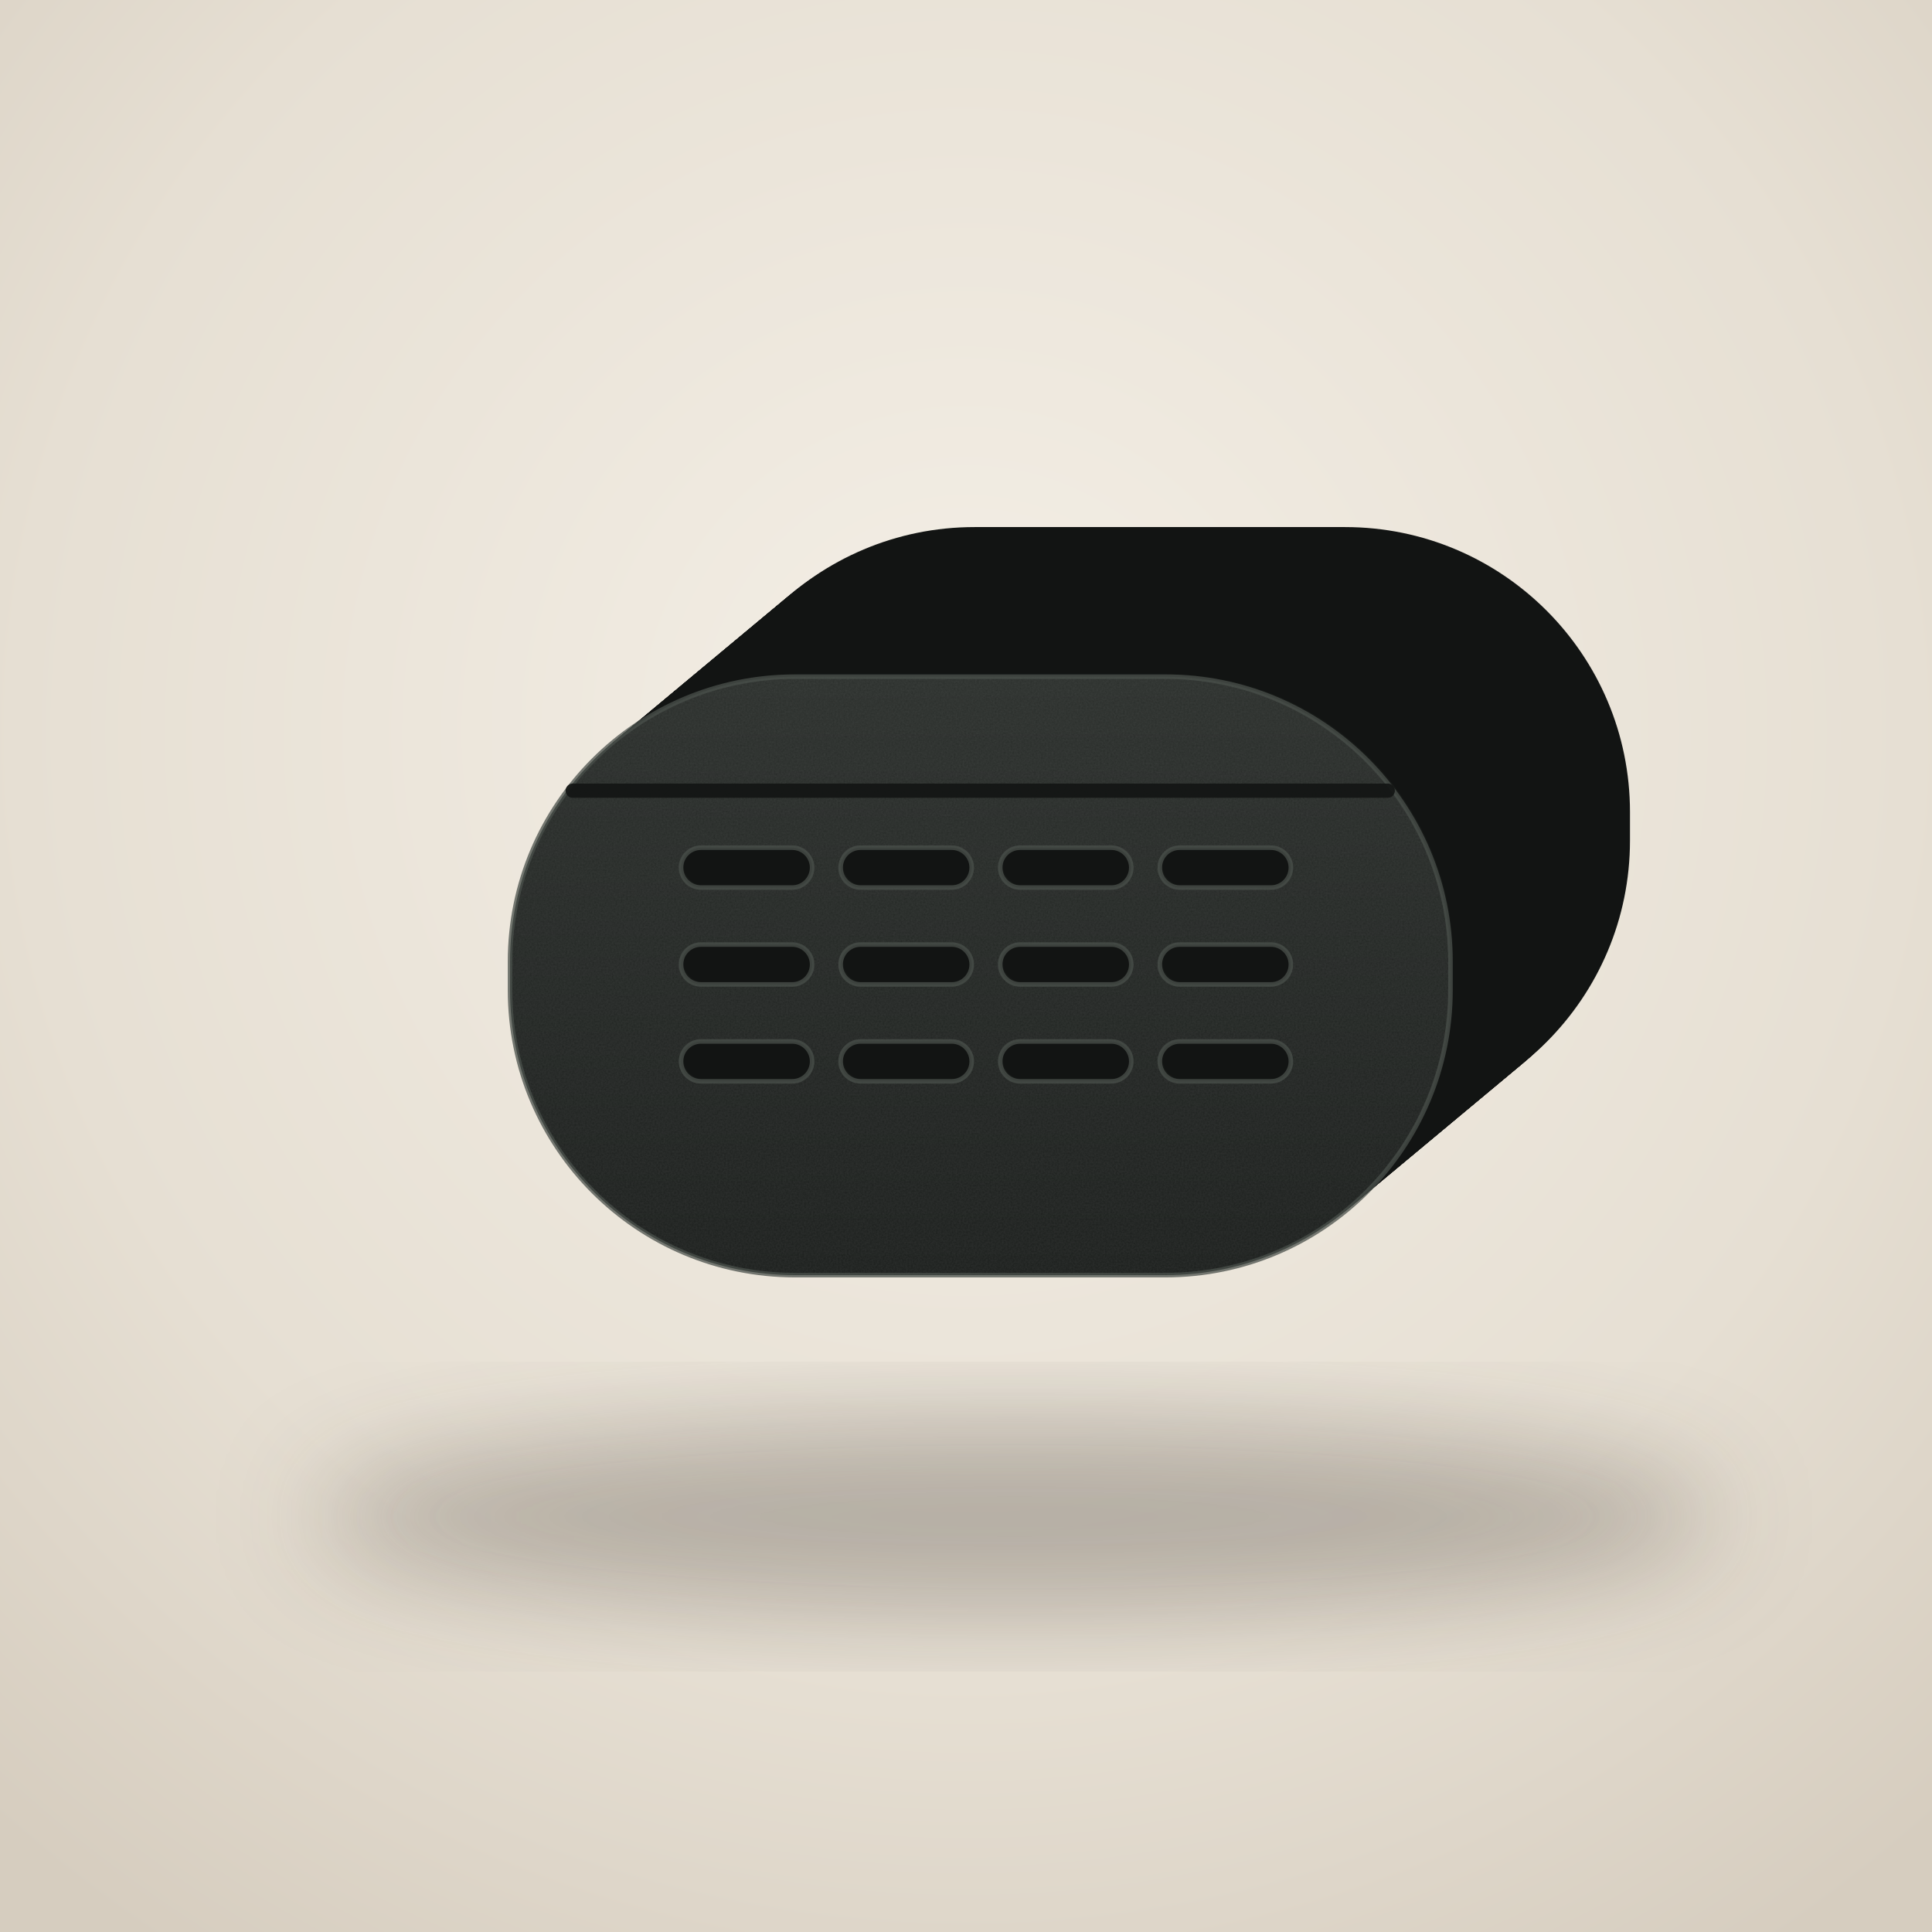
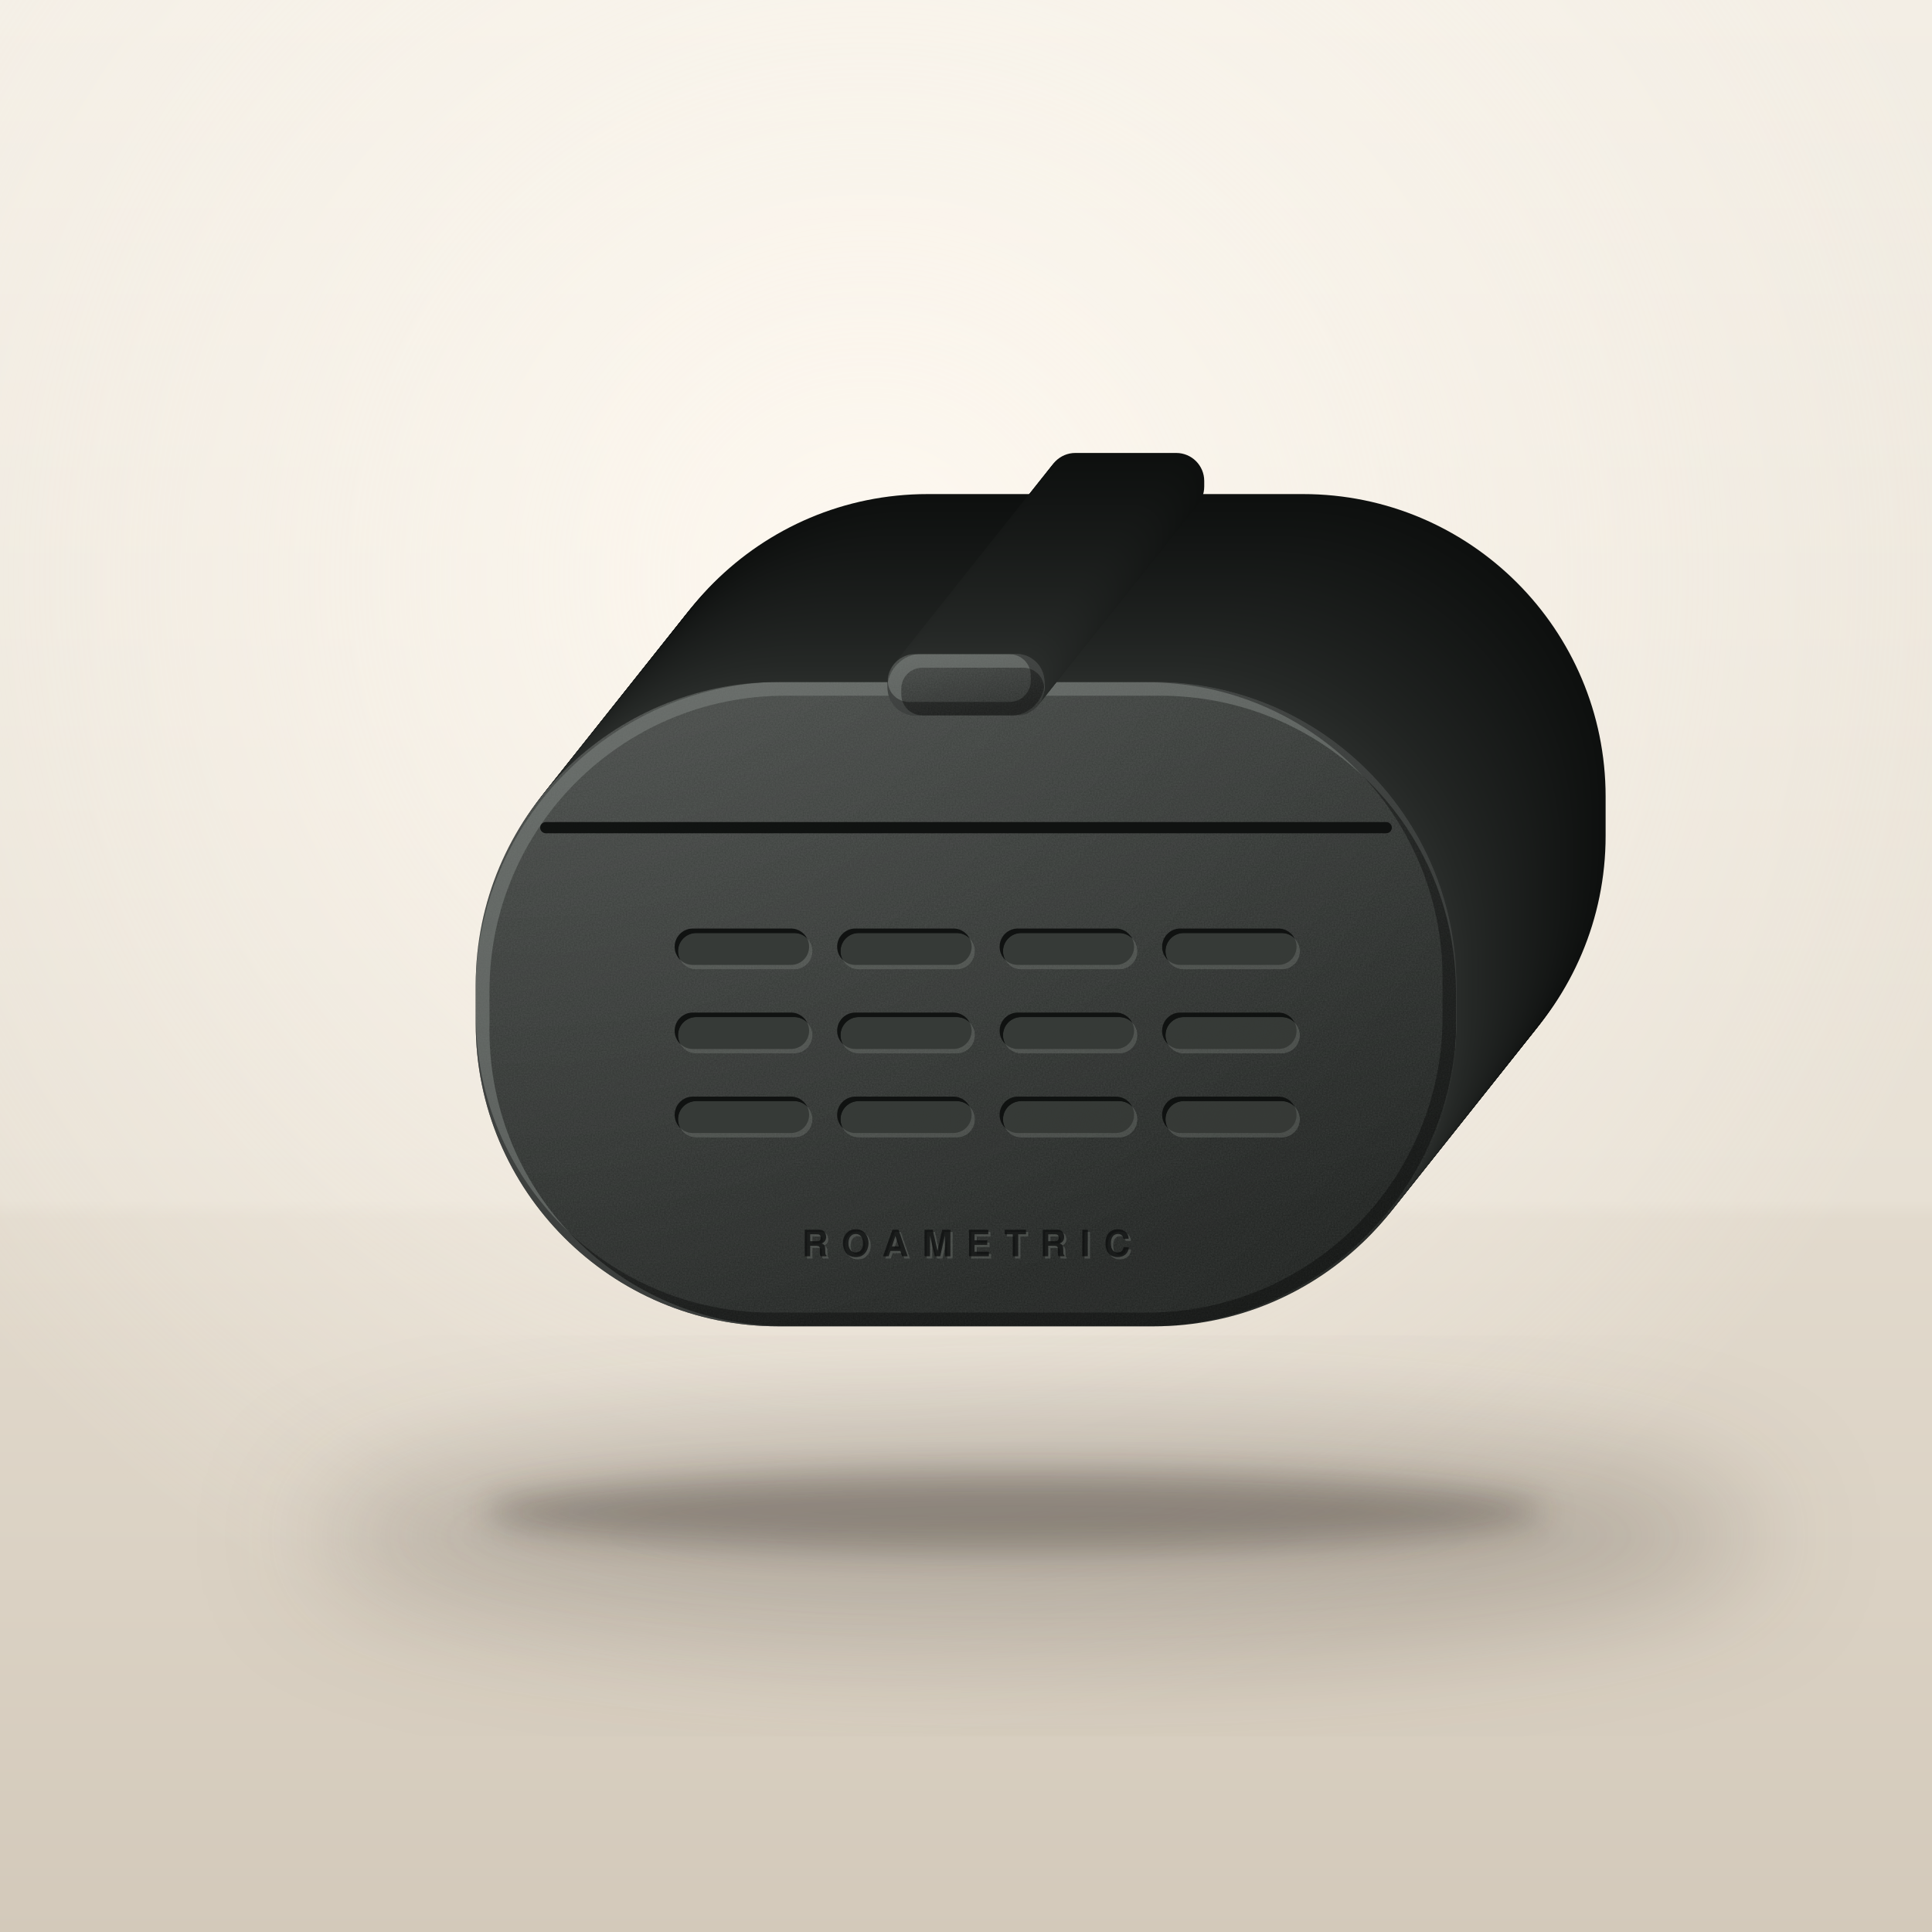
<svg xmlns="http://www.w3.org/2000/svg" viewBox="0 0 800 800" width="800" height="800">
  <defs>
-     <radialGradient id="bg" cx="50%" cy="38%" r="75%">
-       <stop offset="0" stop-color="#f4efe6" />
-       <stop offset=".65" stop-color="#e6dfd3" />
-       <stop offset="1" stop-color="#d6cdbf" />
+     <linearGradient id="bg" x1="0" y1="0" x2="0" y2="1">
+       <stop offset="0" stop-color="#f3eee5" />
+       <stop offset=".62" stop-color="#e7e0d4" />
+       <stop offset=".63" stop-color="#e2dacd" />
+       <stop offset="1" stop-color="#d3c9ba" />
+     </linearGradient>
+     <radialGradient id="glow" cx="45%" cy="30%" r="60%">
+       <stop offset="0" stop-color="#fffaf2" stop-opacity=".9" />
+       <stop offset="1" stop-color="#fffaf2" stop-opacity="0" />
    </radialGradient>
-     <linearGradient id="face" x1="0" y1="0" x2="0" y2="1">
-       <stop offset="0" stop-color="#2b2f2c" />
-       <stop offset="1" stop-color="#1c1f1d" />
+     <filter id="soft" x="-40%" y="-40%" width="180%" height="180%">
+       <feGaussianBlur stdDeviation="26" />
+     </filter>
+     <filter id="tight" x="-40%" y="-40%" width="180%" height="180%">
+       <feGaussianBlur stdDeviation="7" />
+     </filter>
+     <filter id="powder">
+       <feTurbulence type="fractalNoise" baseFrequency="1.9" numOctaves="2" seed="4" />
+       <feColorMatrix values="0 0 0 0 1  0 0 0 0 1  0 0 0 0 1  0 0 0 .09 0" />
+     </filter>
+     <filter id="fiber">
+       <feTurbulence type="fractalNoise" baseFrequency="0.02 1.4" numOctaves="2" seed="9" />
+       <feColorMatrix values="0 0 0 0 1  0 0 0 0 1  0 0 0 0 1  0 0 0 .12 0" />
+     </filter>
+     <linearGradient id="face" x1="0" y1="0" x2=".35" y2="1">
+       <stop offset="0" stop-color="#383c39" />
+       <stop offset="1" stop-color="#1f2220" />
    </linearGradient>
-     <filter id="shadow" x="-30%" y="-30%" width="160%" height="160%">
-       <feGaussianBlur stdDeviation="22" />
-     </filter>
-     <filter id="grain">
-       <feTurbulence type="fractalNoise" baseFrequency="1.6" numOctaves="2" stitchTiles="stitch" />
-       <feColorMatrix values="0 0 0 0 1  0 0 0 0 1  0 0 0 0 1  0 0 0 .07 0" />
-       <feComposite in2="SourceGraphic" operator="in" />
-     </filter>
+     <radialGradient id="spec" cx="30%" cy="22%" r="55%">
+       <stop offset="0" stop-color="#fff" stop-opacity=".13" />
+       <stop offset="1" stop-color="#fff" stop-opacity="0" />
+     </radialGradient>
  </defs>
  <rect width="800" height="800" fill="url(#bg)" />
-   <ellipse cx="420" cy="628" rx="290" ry="40" fill="#3a332a" opacity=".3" filter="url(#shadow)" />
-   <g transform="translate(400 410) scale(1.18) translate(-400 -410)">
-     <defs>
-       <path id="mundschutz-case-p0" d="M340 300H470A100 100 0 0 1 570 400V410A100 100 0 0 1 470 510H340A100 100 0 0 1 240 410V400A100 100 0 0 1 340 300ZM307.0 360H339.0A7.0 7.0 0 0 1 346 367.0V367.0A7.0 7.0 0 0 1 339.0 374H307.0A7.0 7.0 0 0 1 300 367.0V367.0A7.0 7.0 0 0 1 307.0 360ZM307.0 394H339.0A7.0 7.0 0 0 1 346 401.0V401.0A7.0 7.0 0 0 1 339.0 408H307.0A7.0 7.0 0 0 1 300 401.0V401.0A7.0 7.0 0 0 1 307.0 394ZM307.0 428H339.0A7.0 7.0 0 0 1 346 435.0V435.0A7.0 7.0 0 0 1 339.0 442H307.0A7.0 7.0 0 0 1 300 435.0V435.0A7.0 7.0 0 0 1 307.0 428ZM363.0 360H395.0A7.0 7.0 0 0 1 402 367.0V367.0A7.0 7.0 0 0 1 395.0 374H363.0A7.0 7.0 0 0 1 356 367.0V367.0A7.0 7.0 0 0 1 363.0 360ZM363.0 394H395.0A7.0 7.0 0 0 1 402 401.0V401.0A7.0 7.0 0 0 1 395.0 408H363.0A7.0 7.0 0 0 1 356 401.0V401.0A7.0 7.0 0 0 1 363.0 394ZM363.0 428H395.0A7.0 7.0 0 0 1 402 435.0V435.0A7.0 7.0 0 0 1 395.0 442H363.0A7.0 7.0 0 0 1 356 435.0V435.0A7.0 7.0 0 0 1 363.0 428ZM419.0 360H451.0A7.0 7.0 0 0 1 458 367.0V367.0A7.0 7.0 0 0 1 451.0 374H419.0A7.0 7.0 0 0 1 412 367.0V367.0A7.0 7.0 0 0 1 419.0 360ZM419.0 394H451.0A7.0 7.0 0 0 1 458 401.0V401.0A7.0 7.0 0 0 1 451.0 408H419.0A7.0 7.0 0 0 1 412 401.0V401.0A7.0 7.0 0 0 1 419.0 394ZM419.0 428H451.0A7.0 7.0 0 0 1 458 435.0V435.0A7.0 7.0 0 0 1 451.0 442H419.0A7.0 7.0 0 0 1 412 435.0V435.0A7.0 7.0 0 0 1 419.0 428ZM475.0 360H507.0A7.0 7.0 0 0 1 514 367.0V367.0A7.0 7.0 0 0 1 507.0 374H475.0A7.0 7.0 0 0 1 468 367.0V367.0A7.0 7.0 0 0 1 475.0 360ZM475.0 394H507.0A7.0 7.0 0 0 1 514 401.0V401.0A7.0 7.0 0 0 1 507.0 408H475.0A7.0 7.0 0 0 1 468 401.0V401.0A7.0 7.0 0 0 1 475.0 394ZM475.0 428H507.0A7.0 7.0 0 0 1 514 435.0V435.0A7.0 7.0 0 0 1 507.0 442H475.0A7.0 7.0 0 0 1 468 435.0V435.0A7.0 7.0 0 0 1 475.0 428Z" fill-rule="evenodd" />
-     </defs>
-     <use href="#mundschutz-case-p0" fill="#121413" transform="translate(63.0 -52.5)" />
-     <use href="#mundschutz-case-p0" fill="#121413" transform="translate(62.1 -51.8)" />
-     <use href="#mundschutz-case-p0" fill="#121413" transform="translate(61.2 -51.0)" />
-     <use href="#mundschutz-case-p0" fill="#121413" transform="translate(60.3 -50.2)" />
-     <use href="#mundschutz-case-p0" fill="#121413" transform="translate(59.4 -49.5)" />
-     <use href="#mundschutz-case-p0" fill="#121413" transform="translate(58.5 -48.8)" />
-     <use href="#mundschutz-case-p0" fill="#121413" transform="translate(57.6 -48.0)" />
-     <use href="#mundschutz-case-p0" fill="#121413" transform="translate(56.7 -47.2)" />
-     <use href="#mundschutz-case-p0" fill="#121413" transform="translate(55.8 -46.5)" />
-     <use href="#mundschutz-case-p0" fill="#121413" transform="translate(54.9 -45.8)" />
-     <use href="#mundschutz-case-p0" fill="#121413" transform="translate(54.0 -45.0)" />
-     <use href="#mundschutz-case-p0" fill="#121413" transform="translate(53.1 -44.2)" />
-     <use href="#mundschutz-case-p0" fill="#121413" transform="translate(52.2 -43.5)" />
-     <use href="#mundschutz-case-p0" fill="#121413" transform="translate(51.3 -42.8)" />
-     <use href="#mundschutz-case-p0" fill="#121413" transform="translate(50.4 -42.0)" />
-     <use href="#mundschutz-case-p0" fill="#121413" transform="translate(49.5 -41.2)" />
-     <use href="#mundschutz-case-p0" fill="#121413" transform="translate(48.6 -40.5)" />
-     <use href="#mundschutz-case-p0" fill="#121413" transform="translate(47.7 -39.8)" />
-     <use href="#mundschutz-case-p0" fill="#121413" transform="translate(46.8 -39.0)" />
-     <use href="#mundschutz-case-p0" fill="#121413" transform="translate(45.9 -38.2)" />
-     <use href="#mundschutz-case-p0" fill="#121413" transform="translate(45.0 -37.5)" />
-     <use href="#mundschutz-case-p0" fill="#121413" transform="translate(44.1 -36.8)" />
-     <use href="#mundschutz-case-p0" fill="#121413" transform="translate(43.2 -36.0)" />
-     <use href="#mundschutz-case-p0" fill="#121413" transform="translate(42.3 -35.2)" />
-     <use href="#mundschutz-case-p0" fill="#121413" transform="translate(41.4 -34.5)" />
-     <use href="#mundschutz-case-p0" fill="#121413" transform="translate(40.5 -33.8)" />
-     <use href="#mundschutz-case-p0" fill="#121413" transform="translate(39.6 -33.0)" />
-     <use href="#mundschutz-case-p0" fill="#121413" transform="translate(38.7 -32.2)" />
-     <use href="#mundschutz-case-p0" fill="#121413" transform="translate(37.8 -31.5)" />
-     <use href="#mundschutz-case-p0" fill="#121413" transform="translate(36.9 -30.8)" />
-     <use href="#mundschutz-case-p0" fill="#121413" transform="translate(36.0 -30.0)" />
-     <use href="#mundschutz-case-p0" fill="#121413" transform="translate(35.1 -29.2)" />
-     <use href="#mundschutz-case-p0" fill="#121413" transform="translate(34.2 -28.5)" />
-     <use href="#mundschutz-case-p0" fill="#121413" transform="translate(33.3 -27.8)" />
-     <use href="#mundschutz-case-p0" fill="#121413" transform="translate(32.4 -27.0)" />
-     <use href="#mundschutz-case-p0" fill="#121413" transform="translate(31.5 -26.2)" />
-     <use href="#mundschutz-case-p0" fill="#121413" transform="translate(30.6 -25.5)" />
-     <use href="#mundschutz-case-p0" fill="#121413" transform="translate(29.7 -24.8)" />
-     <use href="#mundschutz-case-p0" fill="#121413" transform="translate(28.8 -24.0)" />
-     <use href="#mundschutz-case-p0" fill="#121413" transform="translate(27.9 -23.2)" />
-     <use href="#mundschutz-case-p0" fill="#121413" transform="translate(27.0 -22.5)" />
-     <use href="#mundschutz-case-p0" fill="#121413" transform="translate(26.1 -21.8)" />
-     <use href="#mundschutz-case-p0" fill="#121413" transform="translate(25.2 -21.0)" />
-     <use href="#mundschutz-case-p0" fill="#121413" transform="translate(24.3 -20.2)" />
-     <use href="#mundschutz-case-p0" fill="#121413" transform="translate(23.4 -19.5)" />
-     <use href="#mundschutz-case-p0" fill="#121413" transform="translate(22.5 -18.8)" />
-     <use href="#mundschutz-case-p0" fill="#121413" transform="translate(21.6 -18.0)" />
-     <use href="#mundschutz-case-p0" fill="#121413" transform="translate(20.7 -17.2)" />
-     <use href="#mundschutz-case-p0" fill="#121413" transform="translate(19.8 -16.5)" />
-     <use href="#mundschutz-case-p0" fill="#121413" transform="translate(18.9 -15.8)" />
-     <use href="#mundschutz-case-p0" fill="#121413" transform="translate(18.0 -15.0)" />
-     <use href="#mundschutz-case-p0" fill="#121413" transform="translate(17.1 -14.2)" />
-     <use href="#mundschutz-case-p0" fill="#121413" transform="translate(16.2 -13.5)" />
-     <use href="#mundschutz-case-p0" fill="#121413" transform="translate(15.3 -12.8)" />
-     <use href="#mundschutz-case-p0" fill="#121413" transform="translate(14.4 -12.0)" />
-     <use href="#mundschutz-case-p0" fill="#121413" transform="translate(13.5 -11.2)" />
-     <use href="#mundschutz-case-p0" fill="#121413" transform="translate(12.6 -10.5)" />
-     <use href="#mundschutz-case-p0" fill="#121413" transform="translate(11.7 -9.8)" />
-     <use href="#mundschutz-case-p0" fill="#121413" transform="translate(10.8 -9.0)" />
-     <use href="#mundschutz-case-p0" fill="#121413" transform="translate(9.9 -8.2)" />
-     <use href="#mundschutz-case-p0" fill="#121413" transform="translate(9.0 -7.5)" />
-     <use href="#mundschutz-case-p0" fill="#121413" transform="translate(8.1 -6.8)" />
-     <use href="#mundschutz-case-p0" fill="#121413" transform="translate(7.2 -6.0)" />
-     <use href="#mundschutz-case-p0" fill="#121413" transform="translate(6.3 -5.2)" />
-     <use href="#mundschutz-case-p0" fill="#121413" transform="translate(5.4 -4.5)" />
-     <use href="#mundschutz-case-p0" fill="#121413" transform="translate(4.5 -3.8)" />
-     <use href="#mundschutz-case-p0" fill="#121413" transform="translate(3.6 -3.0)" />
-     <use href="#mundschutz-case-p0" fill="#121413" transform="translate(2.7 -2.2)" />
-     <use href="#mundschutz-case-p0" fill="#121413" transform="translate(1.8 -1.5)" />
-     <use href="#mundschutz-case-p0" fill="#161917" transform="translate(0.9 -0.8)" />
+   <rect width="800" height="800" fill="url(#glow)" />
+   <ellipse cx="430" cy="636" rx="300" ry="46" fill="#3b3329" opacity=".26" filter="url(#soft)" />
+   <ellipse cx="420" cy="626" rx="220" ry="16" fill="#2a241d" opacity=".32" filter="url(#tight)" />
+   <g transform="translate(400 410) scale(1.16) translate(-400 -410)">
+     <defs>
+       <path id="mundschutz-case-p0" d="M333 300H467A108 108 0 0 1 575 408V422A108 108 0 0 1 467 530H333A108 108 0 0 1 225 422V408A108 108 0 0 1 333 300Z" fill-rule="evenodd" />
+       <mask id="mundschutz-case-p0-m">
+         <use href="#mundschutz-case-p0" fill="#fff" />
+       </mask>
+     </defs>
+     <use href="#mundschutz-case-p0" fill="#0e100f" transform="translate(53.32 -67.08)" />
+     <use href="#mundschutz-case-p0" fill="#0e100f" transform="translate(52.70 -66.30)" />
+     <use href="#mundschutz-case-p0" fill="#0e100f" transform="translate(52.08 -65.52)" />
+     <use href="#mundschutz-case-p0" fill="#0e100f" transform="translate(51.46 -64.74)" />
+     <use href="#mundschutz-case-p0" fill="#0f1110" transform="translate(50.84 -63.96)" />
+     <use href="#mundschutz-case-p0" fill="#0f1110" transform="translate(50.22 -63.18)" />
+     <use href="#mundschutz-case-p0" fill="#0f1110" transform="translate(49.60 -62.40)" />
+     <use href="#mundschutz-case-p0" fill="#0f1110" transform="translate(48.98 -61.62)" />
+     <use href="#mundschutz-case-p0" fill="#101211" transform="translate(48.36 -60.84)" />
+     <use href="#mundschutz-case-p0" fill="#101211" transform="translate(47.74 -60.06)" />
+     <use href="#mundschutz-case-p0" fill="#101211" transform="translate(47.12 -59.28)" />
+     <use href="#mundschutz-case-p0" fill="#101311" transform="translate(46.50 -58.50)" />
+     <use href="#mundschutz-case-p0" fill="#111312" transform="translate(45.88 -57.72)" />
+     <use href="#mundschutz-case-p0" fill="#111312" transform="translate(45.26 -56.94)" />
+     <use href="#mundschutz-case-p0" fill="#111312" transform="translate(44.64 -56.16)" />
+     <use href="#mundschutz-case-p0" fill="#111412" transform="translate(44.02 -55.38)" />
+     <use href="#mundschutz-case-p0" fill="#121413" transform="translate(43.40 -54.60)" />
+     <use href="#mundschutz-case-p0" fill="#121413" transform="translate(42.78 -53.82)" />
+     <use href="#mundschutz-case-p0" fill="#121413" transform="translate(42.16 -53.04)" />
+     <use href="#mundschutz-case-p0" fill="#131514" transform="translate(41.54 -52.26)" />
+     <use href="#mundschutz-case-p0" fill="#131514" transform="translate(40.92 -51.48)" />
+     <use href="#mundschutz-case-p0" fill="#131514" transform="translate(40.30 -50.70)" />
+     <use href="#mundschutz-case-p0" fill="#131614" transform="translate(39.68 -49.92)" />
+     <use href="#mundschutz-case-p0" fill="#141615" transform="translate(39.06 -49.14)" />
+     <use href="#mundschutz-case-p0" fill="#141615" transform="translate(38.44 -48.36)" />
+     <use href="#mundschutz-case-p0" fill="#141615" transform="translate(37.82 -47.58)" />
+     <use href="#mundschutz-case-p0" fill="#151716" transform="translate(37.20 -46.80)" />
+     <use href="#mundschutz-case-p0" fill="#151716" transform="translate(36.58 -46.02)" />
+     <use href="#mundschutz-case-p0" fill="#151716" transform="translate(35.96 -45.24)" />
+     <use href="#mundschutz-case-p0" fill="#151816" transform="translate(35.34 -44.46)" />
+     <use href="#mundschutz-case-p0" fill="#161817" transform="translate(34.72 -43.68)" />
+     <use href="#mundschutz-case-p0" fill="#161817" transform="translate(34.10 -42.90)" />
+     <use href="#mundschutz-case-p0" fill="#161917" transform="translate(33.48 -42.12)" />
+     <use href="#mundschutz-case-p0" fill="#161917" transform="translate(32.86 -41.34)" />
+     <use href="#mundschutz-case-p0" fill="#171918" transform="translate(32.24 -40.56)" />
+     <use href="#mundschutz-case-p0" fill="#171918" transform="translate(31.62 -39.78)" />
+     <use href="#mundschutz-case-p0" fill="#171a18" transform="translate(31.00 -39.00)" />
+     <use href="#mundschutz-case-p0" fill="#181a19" transform="translate(30.38 -38.22)" />
+     <use href="#mundschutz-case-p0" fill="#181a19" transform="translate(29.76 -37.44)" />
+     <use href="#mundschutz-case-p0" fill="#181b19" transform="translate(29.14 -36.66)" />
+     <use href="#mundschutz-case-p0" fill="#191b1a" transform="translate(28.52 -35.88)" />
+     <use href="#mundschutz-case-p0" fill="#191b1a" transform="translate(27.90 -35.10)" />
+     <use href="#mundschutz-case-p0" fill="#191c1a" transform="translate(27.28 -34.32)" />
+     <use href="#mundschutz-case-p0" fill="#191c1a" transform="translate(26.66 -33.54)" />
+     <use href="#mundschutz-case-p0" fill="#1a1c1b" transform="translate(26.04 -32.76)" />
+     <use href="#mundschutz-case-p0" fill="#1a1c1b" transform="translate(25.42 -31.98)" />
+     <use href="#mundschutz-case-p0" fill="#1a1d1b" transform="translate(24.80 -31.20)" />
+     <use href="#mundschutz-case-p0" fill="#1b1d1c" transform="translate(24.18 -30.42)" />
+     <use href="#mundschutz-case-p0" fill="#1b1d1c" transform="translate(23.56 -29.64)" />
+     <use href="#mundschutz-case-p0" fill="#1b1e1c" transform="translate(22.94 -28.86)" />
+     <use href="#mundschutz-case-p0" fill="#1c1e1d" transform="translate(22.32 -28.08)" />
+     <use href="#mundschutz-case-p0" fill="#1c1e1d" transform="translate(21.70 -27.30)" />
+     <use href="#mundschutz-case-p0" fill="#1c1f1d" transform="translate(21.08 -26.52)" />
+     <use href="#mundschutz-case-p0" fill="#1c1f1d" transform="translate(20.46 -25.74)" />
+     <use href="#mundschutz-case-p0" fill="#1d1f1e" transform="translate(19.84 -24.96)" />
+     <use href="#mundschutz-case-p0" fill="#1d201e" transform="translate(19.22 -24.18)" />
+     <use href="#mundschutz-case-p0" fill="#1d201e" transform="translate(18.60 -23.40)" />
+     <use href="#mundschutz-case-p0" fill="#1e201f" transform="translate(17.98 -22.62)" />
+     <use href="#mundschutz-case-p0" fill="#1e211f" transform="translate(17.36 -21.84)" />
+     <use href="#mundschutz-case-p0" fill="#1e211f" transform="translate(16.74 -21.06)" />
+     <use href="#mundschutz-case-p0" fill="#1f2120" transform="translate(16.12 -20.28)" />
+     <use href="#mundschutz-case-p0" fill="#1f2220" transform="translate(15.50 -19.50)" />
+     <use href="#mundschutz-case-p0" fill="#1f2220" transform="translate(14.88 -18.72)" />
+     <use href="#mundschutz-case-p0" fill="#202221" transform="translate(14.26 -17.94)" />
+     <use href="#mundschutz-case-p0" fill="#202321" transform="translate(13.64 -17.16)" />
+     <use href="#mundschutz-case-p0" fill="#202321" transform="translate(13.02 -16.38)" />
+     <use href="#mundschutz-case-p0" fill="#212322" transform="translate(12.40 -15.60)" />
+     <use href="#mundschutz-case-p0" fill="#212422" transform="translate(11.78 -14.82)" />
+     <use href="#mundschutz-case-p0" fill="#212422" transform="translate(11.16 -14.04)" />
+     <use href="#mundschutz-case-p0" fill="#222523" transform="translate(10.54 -13.26)" />
+     <use href="#mundschutz-case-p0" fill="#222523" transform="translate(9.92 -12.48)" />
+     <use href="#mundschutz-case-p0" fill="#232524" transform="translate(9.30 -11.70)" />
+     <use href="#mundschutz-case-p0" fill="#232624" transform="translate(8.68 -10.92)" />
+     <use href="#mundschutz-case-p0" fill="#232624" transform="translate(8.06 -10.14)" />
+     <use href="#mundschutz-case-p0" fill="#242725" transform="translate(7.44 -9.36)" />
+     <use href="#mundschutz-case-p0" fill="#242725" transform="translate(6.82 -8.58)" />
+     <use href="#mundschutz-case-p0" fill="#242725" transform="translate(6.20 -7.80)" />
+     <use href="#mundschutz-case-p0" fill="#252826" transform="translate(5.58 -7.02)" />
+     <use href="#mundschutz-case-p0" fill="#252826" transform="translate(4.96 -6.24)" />
+     <use href="#mundschutz-case-p0" fill="#262927" transform="translate(4.34 -5.46)" />
+     <use href="#mundschutz-case-p0" fill="#262927" transform="translate(3.72 -4.68)" />
+     <use href="#mundschutz-case-p0" fill="#272a28" transform="translate(3.10 -3.90)" />
+     <use href="#mundschutz-case-p0" fill="#272a28" transform="translate(2.48 -3.12)" />
+     <use href="#mundschutz-case-p0" fill="#282b29" transform="translate(1.86 -2.34)" />
+     <use href="#mundschutz-case-p0" fill="#282b29" transform="translate(1.24 -1.56)" />
+     <use href="#mundschutz-case-p0" fill="#292c2a" transform="translate(0.62 -0.78)" />
    <use href="#mundschutz-case-p0" fill="url(#face)" />
-     <use href="#mundschutz-case-p0" fill="#000" filter="url(#grain)" />
-     <use href="#mundschutz-case-p0" fill="none" stroke="#4a504b" stroke-width="1.6" opacity=".75" />
-     <defs>
-       <path id="mundschutz-case-p1" d="M262 340H548" fill="none" stroke-width="5" stroke-linecap="round" stroke-linejoin="round" />
-     </defs>
-     <use href="#mundschutz-case-p1" stroke="#121413" opacity=".9" />
+     <rect width="800" height="800" filter="url(#powder)" mask="url(#mundschutz-case-p0-m)" />
+     <rect width="800" height="800" fill="url(#spec)" mask="url(#mundschutz-case-p0-m)" />
+     <g mask="url(#mundschutz-case-p0-m)">
+       <use href="#mundschutz-case-p0" fill="none" stroke="#7d847f" stroke-width="5" opacity=".55" transform="translate(2.4 2.4)" />
+       <use href="#mundschutz-case-p0" fill="none" stroke="#000" stroke-width="5" opacity=".35" transform="translate(-2.4 -2.4)" />
+     </g>
+     <defs>
+       <path id="mundschutz-case-p1" d="M250 352H550" fill="none" stroke-width="4" stroke-linecap="round" stroke-linejoin="round" />
+       <mask id="mundschutz-case-p1-m">
+         <use href="#mundschutz-case-p1" stroke="#fff" />
+       </mask>
+     </defs>
+     <use href="#mundschutz-case-p1" stroke="#0e100f" opacity=".95" />
+     <use href="#mundschutz-case-p1" stroke="#7d847f" opacity=".35" transform="translate(1.2 1.6)" mask="url(#mundschutz-case-p1-m)" />
+     <defs>
+       <path id="mundschutz-case-p2" d="M302.5 388H337.5A6.5 6.5 0 0 1 344 394.5V394.5A6.5 6.5 0 0 1 337.5 401H302.5A6.5 6.5 0 0 1 296 394.5V394.5A6.5 6.5 0 0 1 302.5 388ZM302.5 418H337.5A6.5 6.5 0 0 1 344 424.5V424.5A6.5 6.5 0 0 1 337.5 431H302.5A6.5 6.5 0 0 1 296 424.5V424.5A6.5 6.5 0 0 1 302.5 418ZM302.5 448H337.5A6.5 6.5 0 0 1 344 454.5V454.5A6.5 6.5 0 0 1 337.5 461H302.5A6.5 6.5 0 0 1 296 454.5V454.5A6.5 6.5 0 0 1 302.5 448ZM360.5 388H395.5A6.5 6.5 0 0 1 402 394.5V394.5A6.5 6.5 0 0 1 395.5 401H360.5A6.5 6.5 0 0 1 354 394.5V394.5A6.5 6.5 0 0 1 360.5 388ZM360.5 418H395.5A6.5 6.5 0 0 1 402 424.5V424.5A6.5 6.5 0 0 1 395.5 431H360.5A6.5 6.5 0 0 1 354 424.5V424.5A6.5 6.5 0 0 1 360.5 418ZM360.5 448H395.5A6.5 6.5 0 0 1 402 454.5V454.5A6.5 6.5 0 0 1 395.5 461H360.5A6.5 6.5 0 0 1 354 454.5V454.5A6.5 6.5 0 0 1 360.5 448ZM418.5 388H453.5A6.5 6.5 0 0 1 460 394.5V394.5A6.5 6.5 0 0 1 453.5 401H418.5A6.5 6.5 0 0 1 412 394.5V394.5A6.5 6.5 0 0 1 418.5 388ZM418.5 418H453.5A6.5 6.5 0 0 1 460 424.5V424.5A6.5 6.5 0 0 1 453.5 431H418.5A6.5 6.5 0 0 1 412 424.5V424.5A6.5 6.5 0 0 1 418.5 418ZM418.5 448H453.5A6.5 6.5 0 0 1 460 454.5V454.5A6.5 6.5 0 0 1 453.5 461H418.5A6.5 6.5 0 0 1 412 454.5V454.5A6.5 6.5 0 0 1 418.5 448ZM476.5 388H511.5A6.5 6.5 0 0 1 518 394.5V394.5A6.5 6.5 0 0 1 511.5 401H476.5A6.5 6.5 0 0 1 470 394.5V394.5A6.5 6.5 0 0 1 476.5 388ZM476.5 418H511.5A6.5 6.5 0 0 1 518 424.5V424.5A6.5 6.5 0 0 1 511.5 431H476.5A6.5 6.5 0 0 1 470 424.5V424.5A6.5 6.5 0 0 1 476.5 418ZM476.5 448H511.5A6.5 6.5 0 0 1 518 454.5V454.5A6.5 6.5 0 0 1 511.5 461H476.5A6.5 6.5 0 0 1 470 454.5V454.5A6.5 6.5 0 0 1 476.5 448Z" fill-rule="evenodd" />
+       <mask id="mundschutz-case-p2-m">
+         <use href="#mundschutz-case-p2" fill="#fff" />
+       </mask>
+     </defs>
+     <use href="#mundschutz-case-p2" fill="#0e100f" opacity=".95" />
+     <use href="#mundschutz-case-p2" fill="#7d847f" opacity=".35" transform="translate(1.2 1.6)" mask="url(#mundschutz-case-p2-m)" />
+     <defs>
+       <path id="mundschutz-case-p3" d="M382 290H418A10 10 0 0 1 428 300V302A10 10 0 0 1 418 312H382A10 10 0 0 1 372 302V300A10 10 0 0 1 382 290Z" fill-rule="evenodd" />
+       <mask id="mundschutz-case-p3-m">
+         <use href="#mundschutz-case-p3" fill="#fff" />
+       </mask>
+     </defs>
+     <use href="#mundschutz-case-p3" fill="#0e100f" transform="translate(57.04 -71.76)" />
+     <use href="#mundschutz-case-p3" fill="#0e100f" transform="translate(56.42 -70.98)" />
+     <use href="#mundschutz-case-p3" fill="#0e100f" transform="translate(55.80 -70.20)" />
+     <use href="#mundschutz-case-p3" fill="#0e100f" transform="translate(55.18 -69.42)" />
+     <use href="#mundschutz-case-p3" fill="#0e110f" transform="translate(54.56 -68.64)" />
+     <use href="#mundschutz-case-p3" fill="#0f1110" transform="translate(53.94 -67.86)" />
+     <use href="#mundschutz-case-p3" fill="#0f1110" transform="translate(53.32 -67.08)" />
+     <use href="#mundschutz-case-p3" fill="#0f1110" transform="translate(52.70 -66.30)" />
+     <use href="#mundschutz-case-p3" fill="#0f1210" transform="translate(52.08 -65.52)" />
+     <use href="#mundschutz-case-p3" fill="#101211" transform="translate(51.46 -64.74)" />
+     <use href="#mundschutz-case-p3" fill="#101211" transform="translate(50.84 -63.96)" />
+     <use href="#mundschutz-case-p3" fill="#101211" transform="translate(50.22 -63.18)" />
+     <use href="#mundschutz-case-p3" fill="#101311" transform="translate(49.60 -62.40)" />
+     <use href="#mundschutz-case-p3" fill="#111312" transform="translate(48.98 -61.62)" />
+     <use href="#mundschutz-case-p3" fill="#111312" transform="translate(48.36 -60.84)" />
+     <use href="#mundschutz-case-p3" fill="#111312" transform="translate(47.74 -60.06)" />
+     <use href="#mundschutz-case-p3" fill="#111412" transform="translate(47.12 -59.28)" />
+     <use href="#mundschutz-case-p3" fill="#121413" transform="translate(46.50 -58.50)" />
+     <use href="#mundschutz-case-p3" fill="#121413" transform="translate(45.88 -57.72)" />
+     <use href="#mundschutz-case-p3" fill="#121413" transform="translate(45.26 -56.94)" />
+     <use href="#mundschutz-case-p3" fill="#121513" transform="translate(44.64 -56.16)" />
+     <use href="#mundschutz-case-p3" fill="#131514" transform="translate(44.02 -55.38)" />
+     <use href="#mundschutz-case-p3" fill="#131514" transform="translate(43.40 -54.60)" />
+     <use href="#mundschutz-case-p3" fill="#131514" transform="translate(42.78 -53.82)" />
+     <use href="#mundschutz-case-p3" fill="#141615" transform="translate(42.16 -53.04)" />
+     <use href="#mundschutz-case-p3" fill="#141615" transform="translate(41.54 -52.26)" />
+     <use href="#mundschutz-case-p3" fill="#141615" transform="translate(40.92 -51.48)" />
+     <use href="#mundschutz-case-p3" fill="#141715" transform="translate(40.30 -50.70)" />
+     <use href="#mundschutz-case-p3" fill="#151716" transform="translate(39.68 -49.92)" />
+     <use href="#mundschutz-case-p3" fill="#151716" transform="translate(39.06 -49.14)" />
+     <use href="#mundschutz-case-p3" fill="#151716" transform="translate(38.44 -48.36)" />
+     <use href="#mundschutz-case-p3" fill="#151816" transform="translate(37.82 -47.58)" />
+     <use href="#mundschutz-case-p3" fill="#161817" transform="translate(37.20 -46.80)" />
+     <use href="#mundschutz-case-p3" fill="#161817" transform="translate(36.58 -46.02)" />
+     <use href="#mundschutz-case-p3" fill="#161817" transform="translate(35.96 -45.24)" />
+     <use href="#mundschutz-case-p3" fill="#161917" transform="translate(35.34 -44.46)" />
+     <use href="#mundschutz-case-p3" fill="#171918" transform="translate(34.72 -43.68)" />
+     <use href="#mundschutz-case-p3" fill="#171918" transform="translate(34.10 -42.90)" />
+     <use href="#mundschutz-case-p3" fill="#171a18" transform="translate(33.48 -42.12)" />
+     <use href="#mundschutz-case-p3" fill="#171a18" transform="translate(32.86 -41.34)" />
+     <use href="#mundschutz-case-p3" fill="#181a19" transform="translate(32.24 -40.56)" />
+     <use href="#mundschutz-case-p3" fill="#181a19" transform="translate(31.62 -39.78)" />
+     <use href="#mundschutz-case-p3" fill="#181b19" transform="translate(31.00 -39.00)" />
+     <use href="#mundschutz-case-p3" fill="#191b1a" transform="translate(30.38 -38.22)" />
+     <use href="#mundschutz-case-p3" fill="#191b1a" transform="translate(29.76 -37.44)" />
+     <use href="#mundschutz-case-p3" fill="#191c1a" transform="translate(29.14 -36.66)" />
+     <use href="#mundschutz-case-p3" fill="#191c1a" transform="translate(28.52 -35.88)" />
+     <use href="#mundschutz-case-p3" fill="#1a1c1b" transform="translate(27.90 -35.10)" />
+     <use href="#mundschutz-case-p3" fill="#1a1c1b" transform="translate(27.28 -34.32)" />
+     <use href="#mundschutz-case-p3" fill="#1a1d1b" transform="translate(26.66 -33.54)" />
+     <use href="#mundschutz-case-p3" fill="#1b1d1c" transform="translate(26.04 -32.76)" />
+     <use href="#mundschutz-case-p3" fill="#1b1d1c" transform="translate(25.42 -31.98)" />
+     <use href="#mundschutz-case-p3" fill="#1b1e1c" transform="translate(24.80 -31.20)" />
+     <use href="#mundschutz-case-p3" fill="#1b1e1c" transform="translate(24.18 -30.42)" />
+     <use href="#mundschutz-case-p3" fill="#1c1e1d" transform="translate(23.56 -29.64)" />
+     <use href="#mundschutz-case-p3" fill="#1c1f1d" transform="translate(22.94 -28.86)" />
+     <use href="#mundschutz-case-p3" fill="#1c1f1d" transform="translate(22.32 -28.08)" />
+     <use href="#mundschutz-case-p3" fill="#1d1f1e" transform="translate(21.70 -27.30)" />
+     <use href="#mundschutz-case-p3" fill="#1d1f1e" transform="translate(21.08 -26.52)" />
+     <use href="#mundschutz-case-p3" fill="#1d201e" transform="translate(20.46 -25.74)" />
+     <use href="#mundschutz-case-p3" fill="#1d201e" transform="translate(19.84 -24.96)" />
+     <use href="#mundschutz-case-p3" fill="#1e201f" transform="translate(19.22 -24.18)" />
+     <use href="#mundschutz-case-p3" fill="#1e211f" transform="translate(18.60 -23.40)" />
+     <use href="#mundschutz-case-p3" fill="#1e211f" transform="translate(17.98 -22.62)" />
+     <use href="#mundschutz-case-p3" fill="#1f2120" transform="translate(17.36 -21.84)" />
+     <use href="#mundschutz-case-p3" fill="#1f2220" transform="translate(16.74 -21.06)" />
+     <use href="#mundschutz-case-p3" fill="#1f2220" transform="translate(16.12 -20.28)" />
+     <use href="#mundschutz-case-p3" fill="#202221" transform="translate(15.50 -19.50)" />
+     <use href="#mundschutz-case-p3" fill="#202321" transform="translate(14.88 -18.72)" />
+     <use href="#mundschutz-case-p3" fill="#202321" transform="translate(14.26 -17.94)" />
+     <use href="#mundschutz-case-p3" fill="#212322" transform="translate(13.64 -17.16)" />
+     <use href="#mundschutz-case-p3" fill="#212422" transform="translate(13.02 -16.38)" />
+     <use href="#mundschutz-case-p3" fill="#212422" transform="translate(12.40 -15.60)" />
+     <use href="#mundschutz-case-p3" fill="#222423" transform="translate(11.78 -14.82)" />
+     <use href="#mundschutz-case-p3" fill="#222523" transform="translate(11.16 -14.04)" />
+     <use href="#mundschutz-case-p3" fill="#222523" transform="translate(10.54 -13.26)" />
+     <use href="#mundschutz-case-p3" fill="#232524" transform="translate(9.92 -12.48)" />
+     <use href="#mundschutz-case-p3" fill="#232624" transform="translate(9.30 -11.70)" />
+     <use href="#mundschutz-case-p3" fill="#232624" transform="translate(8.68 -10.92)" />
+     <use href="#mundschutz-case-p3" fill="#242625" transform="translate(8.06 -10.14)" />
+     <use href="#mundschutz-case-p3" fill="#242725" transform="translate(7.44 -9.36)" />
+     <use href="#mundschutz-case-p3" fill="#242725" transform="translate(6.82 -8.58)" />
+     <use href="#mundschutz-case-p3" fill="#252826" transform="translate(6.20 -7.80)" />
+     <use href="#mundschutz-case-p3" fill="#252826" transform="translate(5.58 -7.02)" />
+     <use href="#mundschutz-case-p3" fill="#262827" transform="translate(4.96 -6.24)" />
+     <use href="#mundschutz-case-p3" fill="#262927" transform="translate(4.34 -5.46)" />
+     <use href="#mundschutz-case-p3" fill="#262927" transform="translate(3.72 -4.68)" />
+     <use href="#mundschutz-case-p3" fill="#272a28" transform="translate(3.10 -3.90)" />
+     <use href="#mundschutz-case-p3" fill="#272a28" transform="translate(2.48 -3.12)" />
+     <use href="#mundschutz-case-p3" fill="#282b29" transform="translate(1.86 -2.34)" />
+     <use href="#mundschutz-case-p3" fill="#282b29" transform="translate(1.24 -1.56)" />
+     <use href="#mundschutz-case-p3" fill="#292c2a" transform="translate(0.62 -0.78)" />
+     <use href="#mundschutz-case-p3" fill="url(#face)" />
+     <rect width="800" height="800" filter="url(#powder)" mask="url(#mundschutz-case-p3-m)" />
+     <rect width="800" height="800" fill="url(#spec)" mask="url(#mundschutz-case-p3-m)" />
+     <g mask="url(#mundschutz-case-p3-m)">
+       <use href="#mundschutz-case-p3" fill="none" stroke="#7d847f" stroke-width="5" opacity=".55" transform="translate(2.4 2.4)" />
+       <use href="#mundschutz-case-p3" fill="none" stroke="#000" stroke-width="5" opacity=".35" transform="translate(-2.4 -2.4)" />
+     </g>
+     <g>
+       <text x="400.8" y="505.8" text-anchor="middle" font-family="Helvetica, Arial, sans-serif" font-weight="700" font-size="13" letter-spacing="4.9" fill="#7d847f" opacity=".35">ROAMETRIC</text>
+       <text x="400" y="505" text-anchor="middle" font-family="Helvetica, Arial, sans-serif" font-weight="700" font-size="13" letter-spacing="4.9" fill="#0b0c0c" opacity=".75">ROAMETRIC</text>
+     </g>
  </g>
</svg>
